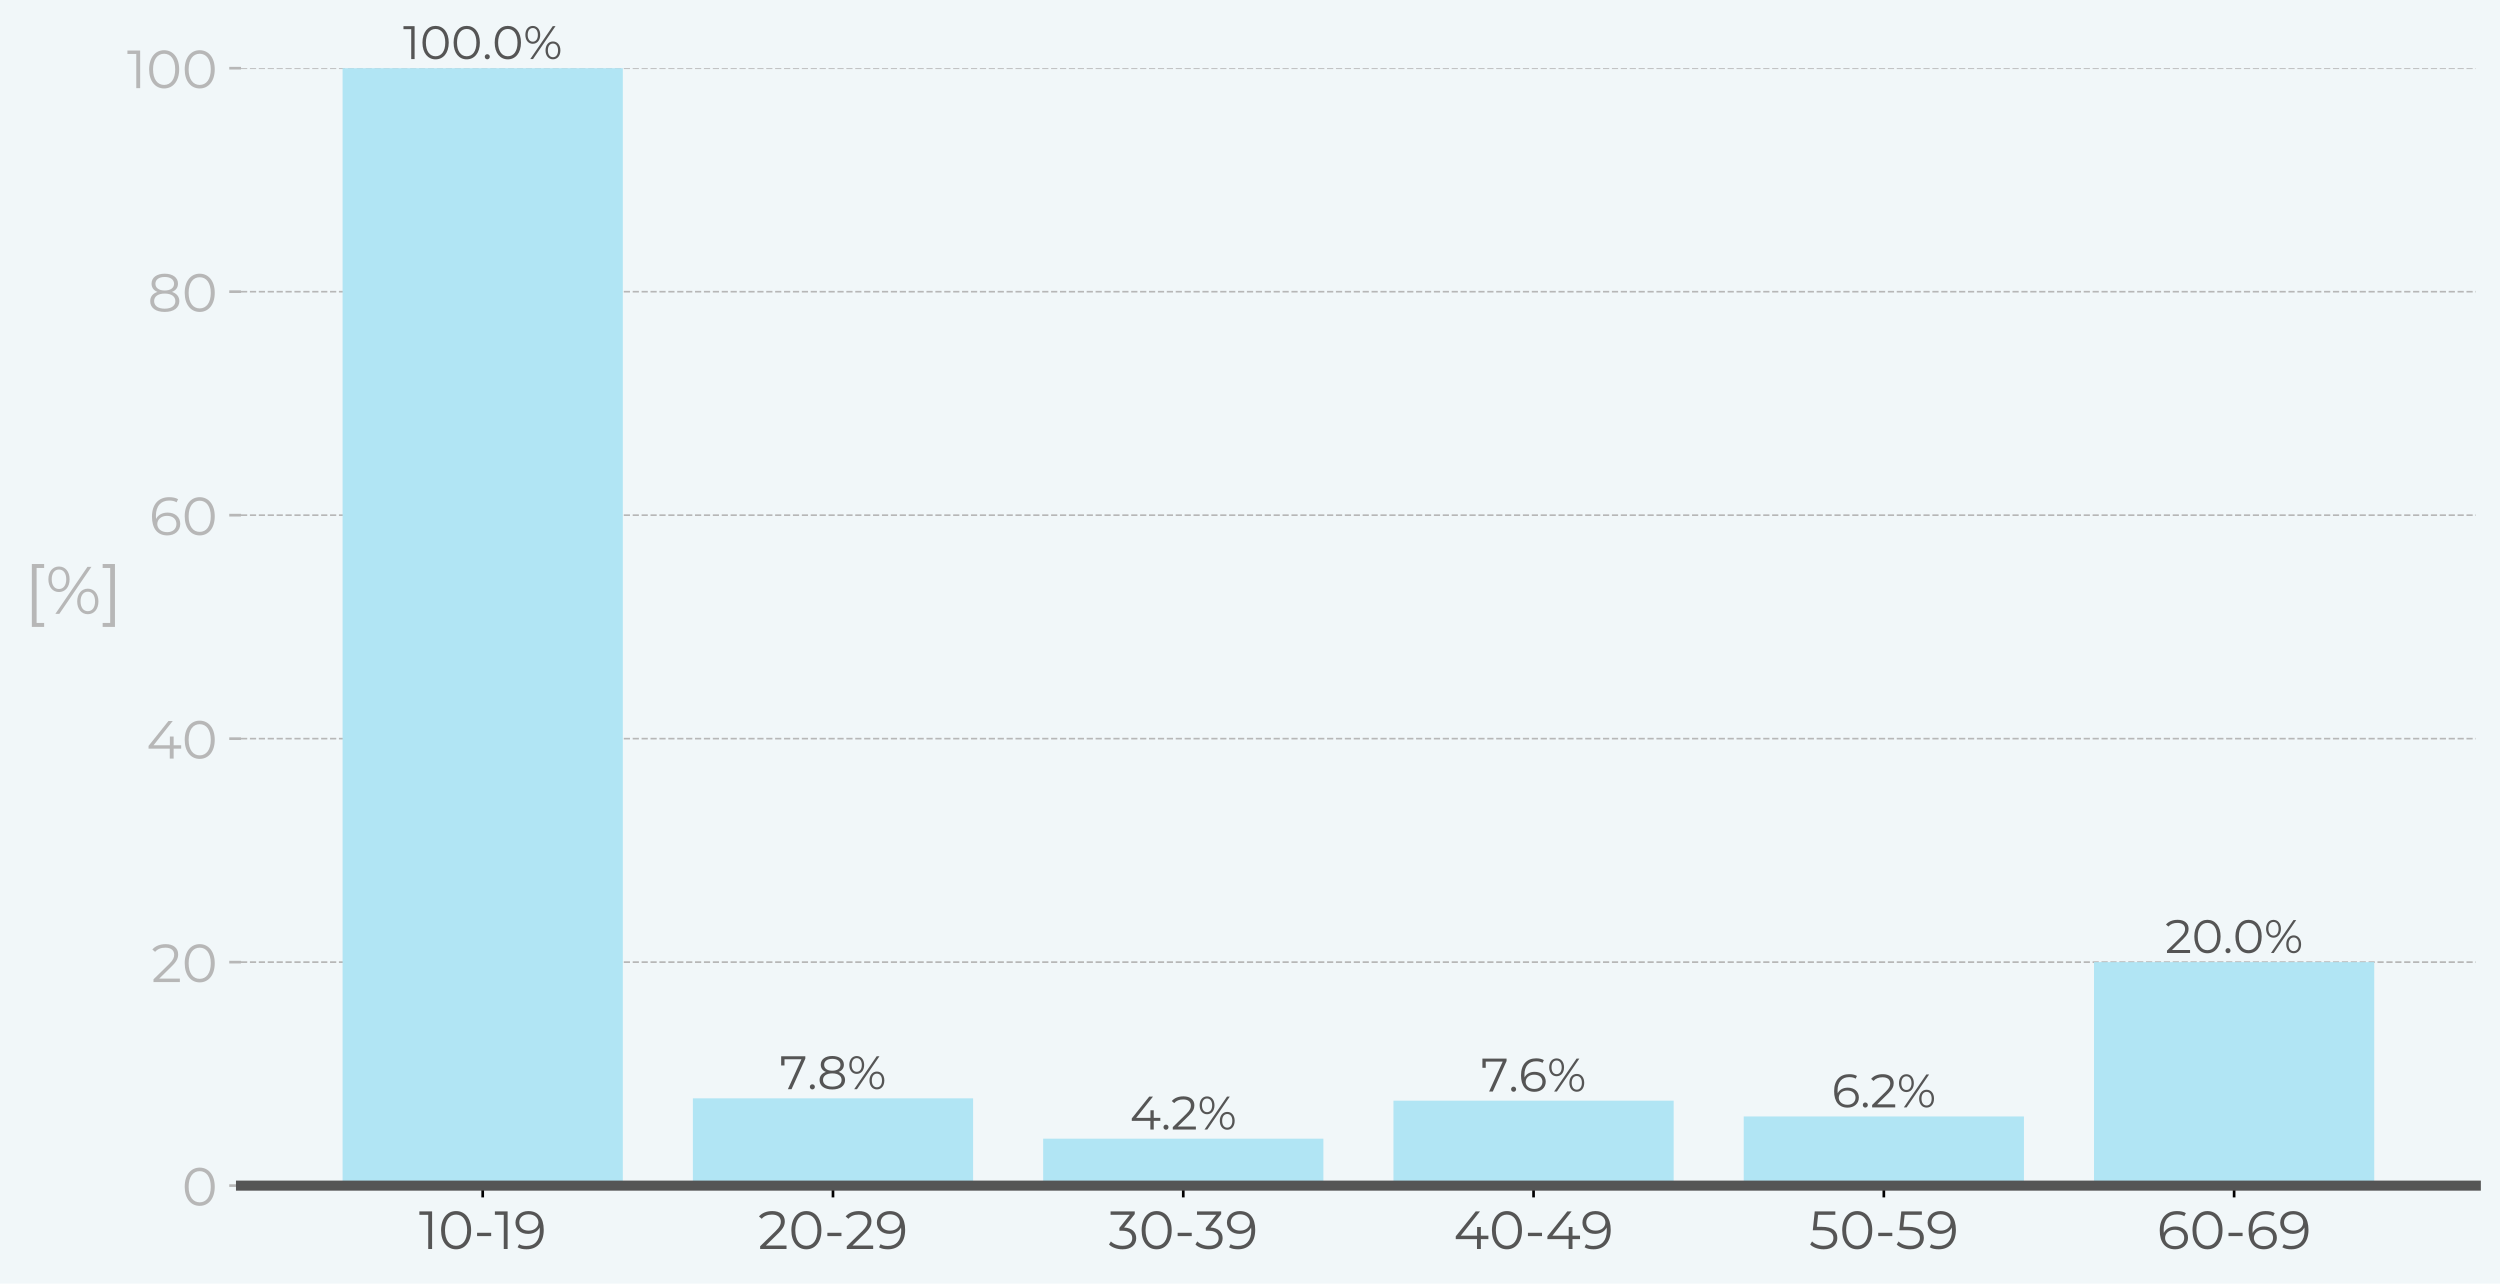
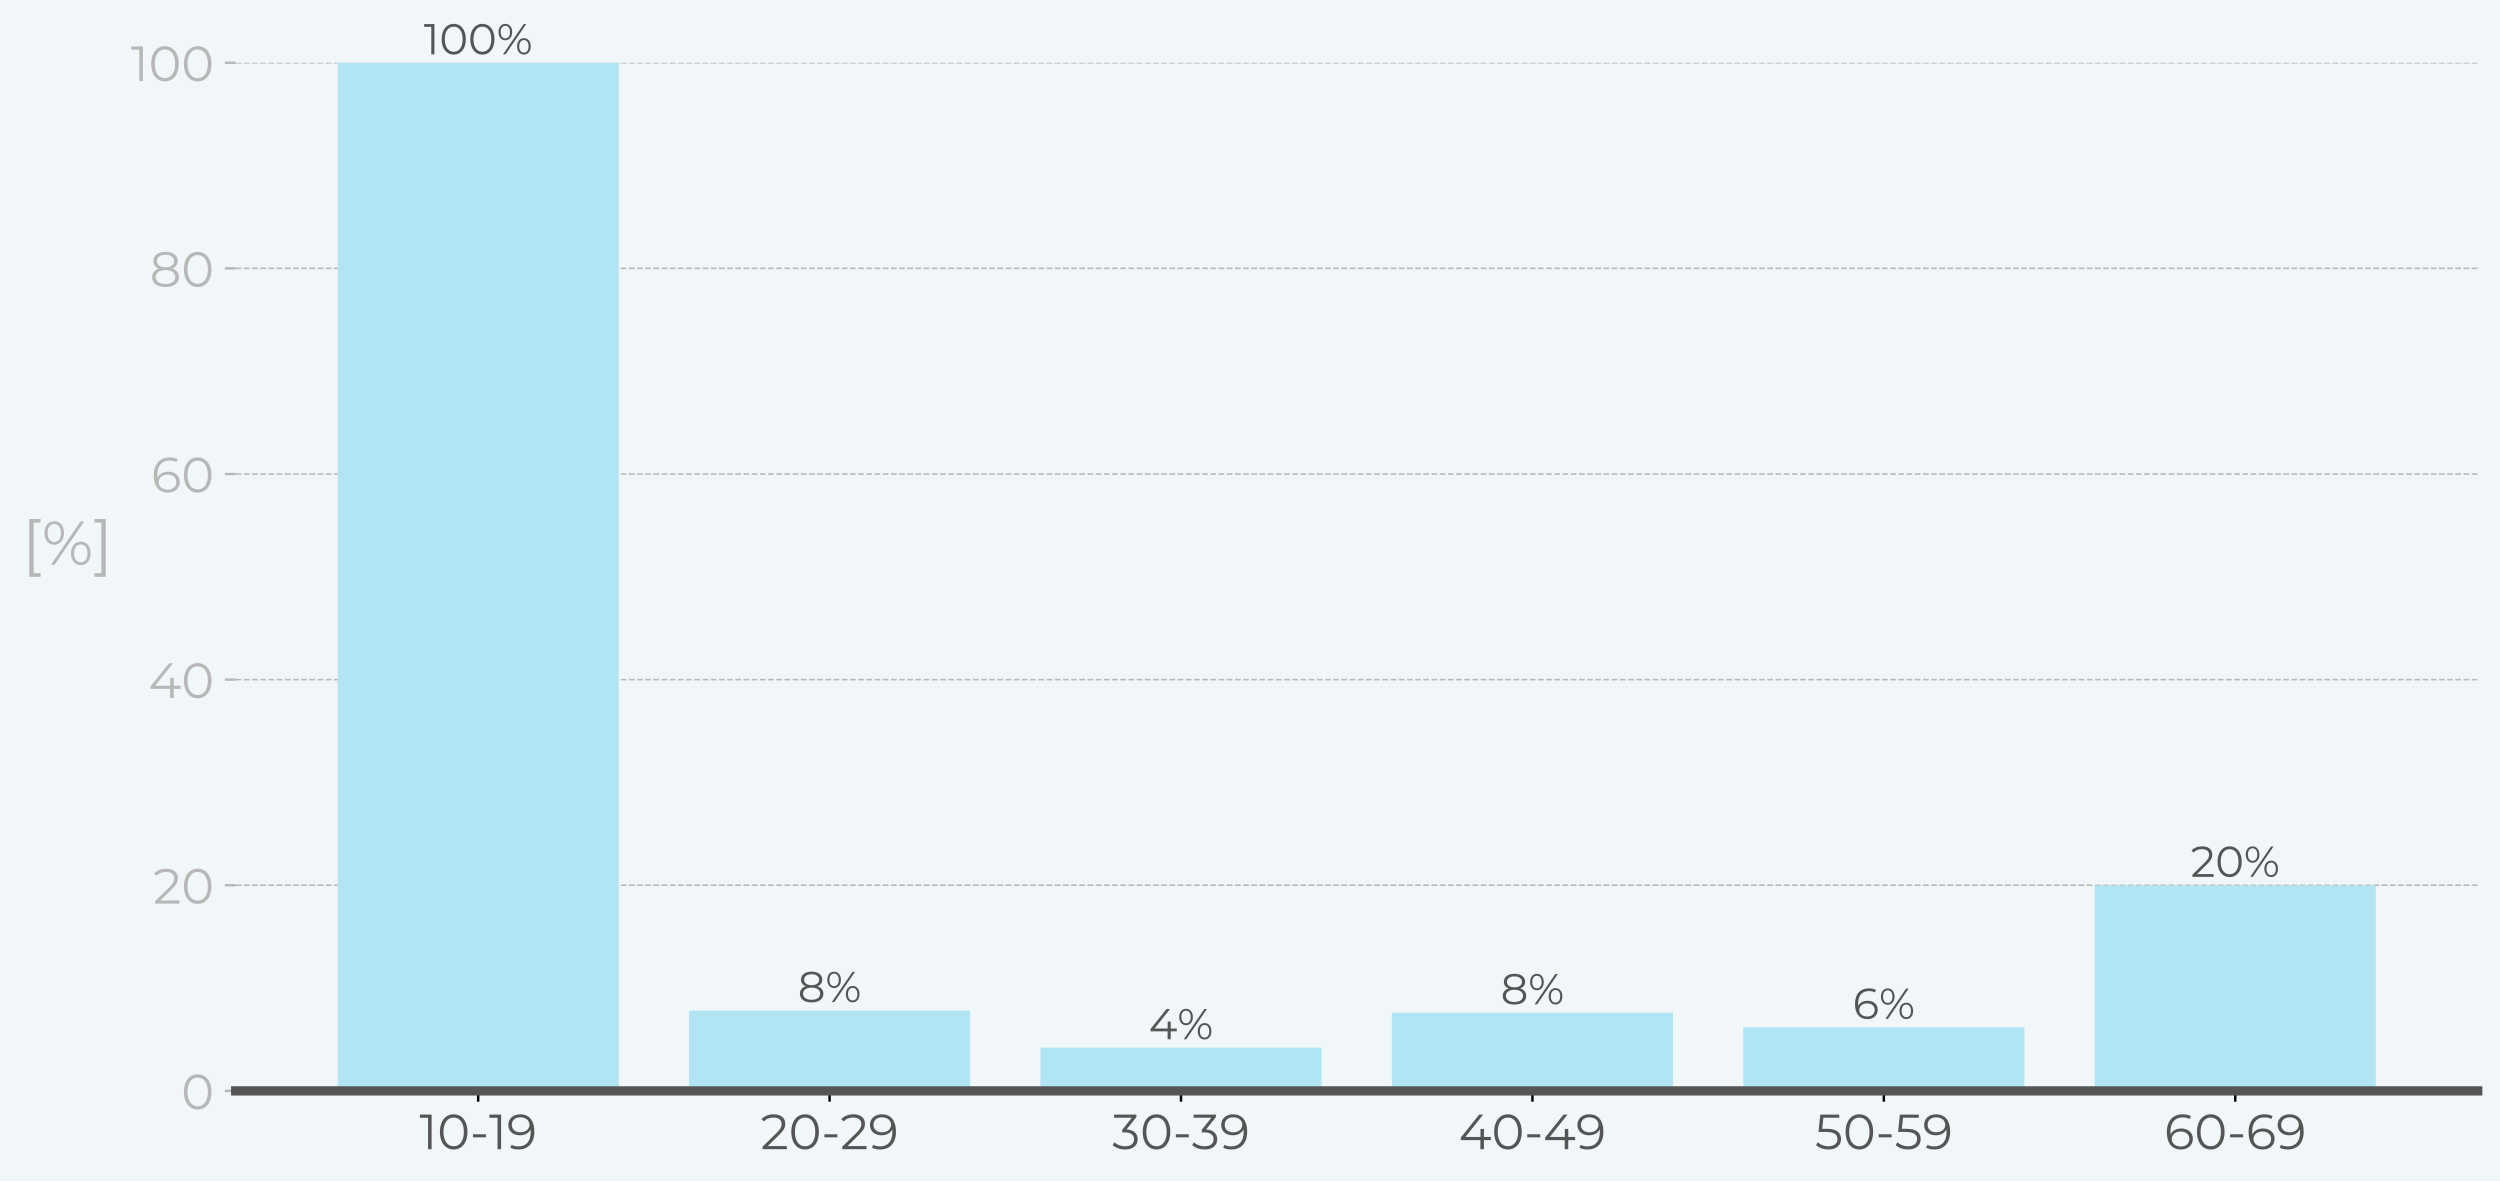
- <svg xmlns="http://www.w3.org/2000/svg" xmlns:xlink="http://www.w3.org/1999/xlink" width="744.226pt" height="382.123pt" viewBox="0 0 744.226 382.123" version="1.1">
+ <svg xmlns="http://www.w3.org/2000/svg" xmlns:xlink="http://www.w3.org/1999/xlink" width="808.855pt" height="382.123pt" viewBox="0 0 808.855 382.123" version="1.1">
  <defs>
    <style type="text/css">*{stroke-linejoin: round; stroke-linecap: butt}</style>
  </defs>
  <g id="figure_1">
    <g id="patch_1">
-       <path d="M 0 382.123  L 744.226 382.123  L 744.226 0  L 0 0  z " style="fill: #f1f7f9" />
+       <path d="M 0 382.123  L 808.855 382.123  L 808.855 0  L 0 0  z " style="fill: #f1f7f9" />
    </g>
    <g id="axes_1">
      <g id="patch_2">
-         <path d="M 71.746 352.945  L 737.026 352.945  L 737.026 20.305  L 71.746 20.305  z " style="fill: #f1f7f9" />
+         <path d="M 76.255 352.945  L 801.655 352.945  L 801.655 20.305  L 76.255 20.305  z " style="fill: #f1f7f9" />
      </g>
      <g id="matplotlib.axis_1">
        <g id="xtick_1">
          <g id="line2d_1">
            <defs>
-               <path id="m2960cafb03" d="M 0 0  L 0 3.5  " style="stroke: #000000; stroke-width: 0.8" />
+               <path id="me72fda0abc" d="M 0 0  L 0 3.5  " style="stroke: #000000; stroke-width: 0.8" />
            </defs>
            <g>
-               <use xlink:href="#m2960cafb03" x="143.696" y="352.945" style="stroke: #000000; stroke-width: 0.8" />
+               <use xlink:href="#me72fda0abc" x="154.707" y="352.945" style="stroke: #000000; stroke-width: 0.8" />
            </g>
          </g>
          <g id="text_1">
-             <g style="fill: #555555" transform="translate(124.6963 371.8178)scale(0.16 -0.16)">
+             <g style="fill: #555555" transform="translate(135.7074 371.8178)scale(0.16 -0.16)">
              <defs>
                <path id="Montserrat-Regular-31" d="M 58 4480  L 58 4070  L 1114 4070  L 1114 0  L 1574 0  L 1574 4480  L 58 4480  z " transform="scale(0.015625)" />
                <path id="Montserrat-Regular-30" d="M 2118 -38  C 3155 -38 3910 813 3910 2240  C 3910 3667 3155 4518 2118 4518  C 1082 4518 333 3667 333 2240  C 333 813 1082 -38 2118 -38  z M 2118 384  C 1338 384 800 1043 800 2240  C 800 3437 1338 4096 2118 4096  C 2899 4096 3437 3437 3437 2240  C 3437 1043 2899 384 2118 384  z " transform="scale(0.015625)" />
                <path id="Montserrat-Regular-2d" d="M 384 1536  L 2061 1536  L 2061 1933  L 384 1933  L 384 1536  z " transform="scale(0.015625)" />
                <path id="Montserrat-Regular-39" d="M 1728 4518  C 858 4518 198 3981 198 3142  C 198 2323 819 1798 1709 1798  C 2330 1798 2854 2074 3078 2566  C 3091 2432 3098 2304 3098 2202  C 3098 986 2477 365 1510 365  C 1178 365 870 422 640 576  L 454 205  C 736 32 1114 -38 1517 -38  C 2733 -38 3565 755 3565 2278  C 3565 3693 2918 4518 1728 4518  z M 1779 2189  C 1088 2189 653 2566 653 3155  C 653 3750 1101 4128 1747 4128  C 2522 4128 2931 3661 2931 3168  C 2931 2611 2464 2189 1779 2189  z " transform="scale(0.015625)" />
              </defs>
              <use xlink:href="#Montserrat-Regular-31" />
              <use xlink:href="#Montserrat-Regular-30" x="36.1" />
              <use xlink:href="#Montserrat-Regular-2d" x="102.3" />
              <use xlink:href="#Montserrat-Regular-31" x="140.5" />
              <use xlink:href="#Montserrat-Regular-39" x="176.6" />
            </g>
          </g>
        </g>
        <g id="xtick_2">
          <g id="line2d_2">
            <g>
-               <use xlink:href="#m2960cafb03" x="247.972" y="352.945" style="stroke: #000000; stroke-width: 0.8" />
+               <use xlink:href="#me72fda0abc" x="268.406" y="352.945" style="stroke: #000000; stroke-width: 0.8" />
            </g>
          </g>
          <g id="text_2">
-             <g style="fill: #555555" transform="translate(225.6597 371.8178)scale(0.16 -0.16)">
+             <g style="fill: #555555" transform="translate(246.0939 371.8178)scale(0.16 -0.16)">
              <defs>
                <path id="Montserrat-Regular-32" d="M 928 410  L 2451 1907  C 3053 2496 3187 2880 3187 3309  C 3187 4058 2611 4518 1702 4518  C 1018 4518 461 4288 115 3878  L 442 3597  C 736 3936 1139 4096 1664 4096  C 2349 4096 2714 3776 2714 3258  C 2714 2950 2618 2650 2112 2150  L 250 326  L 250 0  L 3392 0  L 3392 410  L 928 410  z " transform="scale(0.015625)" />
              </defs>
              <use xlink:href="#Montserrat-Regular-32" />
              <use xlink:href="#Montserrat-Regular-30" x="56.8" />
              <use xlink:href="#Montserrat-Regular-2d" x="123" />
              <use xlink:href="#Montserrat-Regular-32" x="161.2" />
              <use xlink:href="#Montserrat-Regular-39" x="218" />
            </g>
          </g>
        </g>
        <g id="xtick_3">
          <g id="line2d_3">
            <g>
-               <use xlink:href="#m2960cafb03" x="352.248" y="352.945" style="stroke: #000000; stroke-width: 0.8" />
+               <use xlink:href="#me72fda0abc" x="382.105" y="352.945" style="stroke: #000000; stroke-width: 0.8" />
            </g>
          </g>
          <g id="text_3">
-             <g style="fill: #555555" transform="translate(329.9981 371.8178)scale(0.16 -0.16)">
+             <g style="fill: #555555" transform="translate(359.8555 371.8178)scale(0.16 -0.16)">
              <defs>
                <path id="Montserrat-Regular-33" d="M 1856 2560  L 3123 4154  L 3123 4480  L 243 4480  L 243 4070  L 2534 4070  L 1293 2515  L 1293 2176  L 1613 2176  C 2445 2176 2822 1824 2822 1286  C 2822 730 2413 384 1670 384  C 1088 384 570 602 282 902  L 58 538  C 403 186 1024 -38 1670 -38  C 2752 -38 3296 538 3296 1286  C 3296 2003 2816 2509 1856 2560  z " transform="scale(0.015625)" />
              </defs>
              <use xlink:href="#Montserrat-Regular-33" />
              <use xlink:href="#Montserrat-Regular-30" x="56.4" />
              <use xlink:href="#Montserrat-Regular-2d" x="122.6" />
              <use xlink:href="#Montserrat-Regular-33" x="160.8" />
              <use xlink:href="#Montserrat-Regular-39" x="217.2" />
            </g>
          </g>
        </g>
        <g id="xtick_4">
          <g id="line2d_4">
            <g>
-               <use xlink:href="#m2960cafb03" x="456.524" y="352.945" style="stroke: #000000; stroke-width: 0.8" />
+               <use xlink:href="#me72fda0abc" x="495.805" y="352.945" style="stroke: #000000; stroke-width: 0.8" />
            </g>
          </g>
          <g id="text_4">
-             <g style="fill: #555555" transform="translate(432.7239 371.8178)scale(0.16 -0.16)">
+             <g style="fill: #555555" transform="translate(472.0045 371.8178)scale(0.16 -0.16)">
              <defs>
                <path id="Montserrat-Regular-34" d="M 4141 1587  L 3245 1587  L 3245 2624  L 2797 2624  L 2797 1587  L 851 1587  L 3142 4480  L 2630 4480  L 256 1510  L 256 1178  L 2784 1178  L 2784 0  L 3245 0  L 3245 1178  L 4141 1178  L 4141 1587  z " transform="scale(0.015625)" />
              </defs>
              <use xlink:href="#Montserrat-Regular-34" />
              <use xlink:href="#Montserrat-Regular-30" x="66.1" />
              <use xlink:href="#Montserrat-Regular-2d" x="132.3" />
              <use xlink:href="#Montserrat-Regular-34" x="170.5" />
              <use xlink:href="#Montserrat-Regular-39" x="236.6" />
            </g>
          </g>
        </g>
        <g id="xtick_5">
          <g id="line2d_5">
            <g>
-               <use xlink:href="#m2960cafb03" x="560.8" y="352.945" style="stroke: #000000; stroke-width: 0.8" />
+               <use xlink:href="#me72fda0abc" x="609.504" y="352.945" style="stroke: #000000; stroke-width: 0.8" />
            </g>
          </g>
          <g id="text_5">
-             <g style="fill: #555555" transform="translate(538.5198 371.8178)scale(0.16 -0.16)">
+             <g style="fill: #555555" transform="translate(587.2236 371.8178)scale(0.16 -0.16)">
              <defs>
                <path id="Montserrat-Regular-35" d="M 1510 2643  L 934 2643  L 1088 4070  L 3136 4070  L 3136 4480  L 685 4480  L 454 2234  L 1408 2234  C 2547 2234 2906 1875 2906 1299  C 2906 755 2502 384 1741 384  C 1165 384 653 602 365 902  L 141 538  C 486 186 1101 -38 1747 -38  C 2842 -38 3373 557 3373 1318  C 3373 2112 2861 2643 1510 2643  z " transform="scale(0.015625)" />
              </defs>
              <use xlink:href="#Montserrat-Regular-35" />
              <use xlink:href="#Montserrat-Regular-30" x="56.6" />
              <use xlink:href="#Montserrat-Regular-2d" x="122.8" />
              <use xlink:href="#Montserrat-Regular-35" x="161" />
              <use xlink:href="#Montserrat-Regular-39" x="217.6" />
            </g>
          </g>
        </g>
        <g id="xtick_6">
          <g id="line2d_6">
            <g>
-               <use xlink:href="#m2960cafb03" x="665.076" y="352.945" style="stroke: #000000; stroke-width: 0.8" />
+               <use xlink:href="#me72fda0abc" x="723.203" y="352.945" style="stroke: #000000; stroke-width: 0.8" />
            </g>
          </g>
          <g id="text_6">
-             <g style="fill: #555555" transform="translate(642.1057 371.8178)scale(0.16 -0.16)">
+             <g style="fill: #555555" transform="translate(700.2326 371.8178)scale(0.16 -0.16)">
              <defs>
                <path id="Montserrat-Regular-36" d="M 2189 2682  C 1568 2682 1043 2406 819 1914  C 806 2048 800 2176 800 2278  C 800 3494 1421 4115 2387 4115  C 2720 4115 3027 4058 3258 3904  L 3443 4275  C 3162 4448 2784 4518 2381 4518  C 1165 4518 333 3725 333 2202  C 333 787 979 -38 2170 -38  C 3040 -38 3699 499 3699 1338  C 3699 2157 3078 2682 2189 2682  z M 2150 352  C 1376 352 966 819 966 1312  C 966 1869 1434 2291 2118 2291  C 2810 2291 3245 1914 3245 1325  C 3245 730 2797 352 2150 352  z " transform="scale(0.015625)" />
              </defs>
              <use xlink:href="#Montserrat-Regular-36" />
              <use xlink:href="#Montserrat-Regular-30" x="60.9" />
              <use xlink:href="#Montserrat-Regular-2d" x="127.1" />
              <use xlink:href="#Montserrat-Regular-36" x="165.3" />
              <use xlink:href="#Montserrat-Regular-39" x="226.2" />
            </g>
          </g>
        </g>
      </g>
      <g id="matplotlib.axis_2">
        <g id="ytick_1">
          <g id="line2d_7">
-             <path d="M 71.746 352.945  L 737.026 352.945  " clip-path="url(#p4b65444426)" style="fill: none; stroke-dasharray: 1.85,0.8; stroke-dashoffset: 0; stroke: #b7b7b7; stroke-width: 0.5" />
+             <path d="M 76.255 352.945  L 801.655 352.945  " clip-path="url(#pd6d5b2f827)" style="fill: none; stroke-dasharray: 1.85,0.8; stroke-dashoffset: 0; stroke: #b7b7b7; stroke-width: 0.5" />
          </g>
          <g id="line2d_8">
            <defs>
-               <path id="md6894da1b5" d="M 0 0  L -3.5 0  " style="stroke: #b7b7b7; stroke-width: 0.8" />
+               <path id="m2e5a61dd16" d="M 0 0  L -3.5 0  " style="stroke: #b7b7b7; stroke-width: 0.8" />
            </defs>
            <g>
-               <use xlink:href="#md6894da1b5" x="71.746" y="352.945" style="fill: #b7b7b7; stroke: #b7b7b7; stroke-width: 0.8" />
+               <use xlink:href="#m2e5a61dd16" x="76.255" y="352.945" style="fill: #b7b7b7; stroke: #b7b7b7; stroke-width: 0.8" />
            </g>
          </g>
          <g id="text_7">
-             <g style="fill: #b7b7b7" transform="translate(54.1535 358.8816)scale(0.16 -0.16)">
+             <g style="fill: #b7b7b7" transform="translate(58.6625 358.8816)scale(0.16 -0.16)">
              <use xlink:href="#Montserrat-Regular-30" />
            </g>
          </g>
        </g>
        <g id="ytick_2">
          <g id="line2d_9">
-             <path d="M 71.746 286.417  L 737.026 286.417  " clip-path="url(#p4b65444426)" style="fill: none; stroke-dasharray: 1.85,0.8; stroke-dashoffset: 0; stroke: #b7b7b7; stroke-width: 0.5" />
+             <path d="M 76.255 286.417  L 801.655 286.417  " clip-path="url(#pd6d5b2f827)" style="fill: none; stroke-dasharray: 1.85,0.8; stroke-dashoffset: 0; stroke: #b7b7b7; stroke-width: 0.5" />
          </g>
          <g id="line2d_10">
            <g>
-               <use xlink:href="#md6894da1b5" x="71.746" y="286.417" style="fill: #b7b7b7; stroke: #b7b7b7; stroke-width: 0.8" />
+               <use xlink:href="#m2e5a61dd16" x="76.255" y="286.417" style="fill: #b7b7b7; stroke: #b7b7b7; stroke-width: 0.8" />
            </g>
          </g>
          <g id="text_8">
-             <g style="fill: #b7b7b7" transform="translate(45.066 292.3536)scale(0.16 -0.16)">
+             <g style="fill: #b7b7b7" transform="translate(49.575 292.3536)scale(0.16 -0.16)">
              <use xlink:href="#Montserrat-Regular-32" />
              <use xlink:href="#Montserrat-Regular-30" x="56.8" />
            </g>
          </g>
        </g>
        <g id="ytick_3">
          <g id="line2d_11">
-             <path d="M 71.746 219.889  L 737.026 219.889  " clip-path="url(#p4b65444426)" style="fill: none; stroke-dasharray: 1.85,0.8; stroke-dashoffset: 0; stroke: #b7b7b7; stroke-width: 0.5" />
+             <path d="M 76.255 219.889  L 801.655 219.889  " clip-path="url(#pd6d5b2f827)" style="fill: none; stroke-dasharray: 1.85,0.8; stroke-dashoffset: 0; stroke: #b7b7b7; stroke-width: 0.5" />
          </g>
          <g id="line2d_12">
            <g>
-               <use xlink:href="#md6894da1b5" x="71.746" y="219.889" style="fill: #b7b7b7; stroke: #b7b7b7; stroke-width: 0.8" />
+               <use xlink:href="#m2e5a61dd16" x="76.255" y="219.889" style="fill: #b7b7b7; stroke: #b7b7b7; stroke-width: 0.8" />
            </g>
          </g>
          <g id="text_9">
-             <g style="fill: #b7b7b7" transform="translate(43.5785 225.8256)scale(0.16 -0.16)">
+             <g style="fill: #b7b7b7" transform="translate(48.0875 225.8256)scale(0.16 -0.16)">
              <use xlink:href="#Montserrat-Regular-34" />
              <use xlink:href="#Montserrat-Regular-30" x="66.1" />
            </g>
          </g>
        </g>
        <g id="ytick_4">
          <g id="line2d_13">
-             <path d="M 71.746 153.361  L 737.026 153.361  " clip-path="url(#p4b65444426)" style="fill: none; stroke-dasharray: 1.85,0.8; stroke-dashoffset: 0; stroke: #b7b7b7; stroke-width: 0.5" />
+             <path d="M 76.255 153.361  L 801.655 153.361  " clip-path="url(#pd6d5b2f827)" style="fill: none; stroke-dasharray: 1.85,0.8; stroke-dashoffset: 0; stroke: #b7b7b7; stroke-width: 0.5" />
          </g>
          <g id="line2d_14">
            <g>
-               <use xlink:href="#md6894da1b5" x="71.746" y="153.361" style="fill: #b7b7b7; stroke: #b7b7b7; stroke-width: 0.8" />
+               <use xlink:href="#m2e5a61dd16" x="76.255" y="153.361" style="fill: #b7b7b7; stroke: #b7b7b7; stroke-width: 0.8" />
            </g>
          </g>
          <g id="text_10">
-             <g style="fill: #b7b7b7" transform="translate(44.4085 159.2976)scale(0.16 -0.16)">
+             <g style="fill: #b7b7b7" transform="translate(48.9175 159.2976)scale(0.16 -0.16)">
              <use xlink:href="#Montserrat-Regular-36" />
              <use xlink:href="#Montserrat-Regular-30" x="60.9" />
            </g>
          </g>
        </g>
        <g id="ytick_5">
          <g id="line2d_15">
-             <path d="M 71.746 86.833  L 737.026 86.833  " clip-path="url(#p4b65444426)" style="fill: none; stroke-dasharray: 1.85,0.8; stroke-dashoffset: 0; stroke: #b7b7b7; stroke-width: 0.5" />
+             <path d="M 76.255 86.833  L 801.655 86.833  " clip-path="url(#pd6d5b2f827)" style="fill: none; stroke-dasharray: 1.85,0.8; stroke-dashoffset: 0; stroke: #b7b7b7; stroke-width: 0.5" />
          </g>
          <g id="line2d_16">
            <g>
-               <use xlink:href="#md6894da1b5" x="71.746" y="86.833" style="fill: #b7b7b7; stroke: #b7b7b7; stroke-width: 0.8" />
+               <use xlink:href="#m2e5a61dd16" x="76.255" y="86.833" style="fill: #b7b7b7; stroke: #b7b7b7; stroke-width: 0.8" />
            </g>
          </g>
          <g id="text_11">
-             <g style="fill: #b7b7b7" transform="translate(43.946 92.76956)scale(0.16 -0.16)">
+             <g style="fill: #b7b7b7" transform="translate(48.455 92.76956)scale(0.16 -0.16)">
              <defs>
                <path id="Montserrat-Regular-38" d="M 2899 2349  C 3360 2528 3616 2867 3616 3334  C 3616 4064 2982 4518 2035 4518  C 1088 4518 467 4064 467 3334  C 467 2867 717 2528 1171 2349  C 614 2163 307 1786 307 1248  C 307 454 960 -38 2035 -38  C 3104 -38 3776 454 3776 1248  C 3776 1779 3462 2163 2899 2349  z M 928 3322  C 928 3821 1357 4128 2035 4128  C 2707 4128 3149 3821 3149 3315  C 3149 2829 2733 2515 2035 2515  C 1338 2515 928 2829 928 3322  z M 2035 352  C 1242 352 774 698 774 1254  C 774 1805 1242 2150 2035 2150  C 2829 2150 3302 1805 3302 1254  C 3302 698 2829 352 2035 352  z " transform="scale(0.015625)" />
              </defs>
              <use xlink:href="#Montserrat-Regular-38" />
              <use xlink:href="#Montserrat-Regular-30" x="63.8" />
            </g>
          </g>
        </g>
        <g id="ytick_6">
          <g id="line2d_17">
-             <path d="M 71.746 20.305  L 737.026 20.305  " clip-path="url(#p4b65444426)" style="fill: none; stroke-dasharray: 1.85,0.8; stroke-dashoffset: 0; stroke: #b7b7b7; stroke-width: 0.5" />
+             <path d="M 76.255 20.305  L 801.655 20.305  " clip-path="url(#pd6d5b2f827)" style="fill: none; stroke-dasharray: 1.85,0.8; stroke-dashoffset: 0; stroke: #b7b7b7; stroke-width: 0.5" />
          </g>
          <g id="line2d_18">
            <g>
-               <use xlink:href="#md6894da1b5" x="71.746" y="20.305" style="fill: #b7b7b7; stroke: #b7b7b7; stroke-width: 0.8" />
+               <use xlink:href="#m2e5a61dd16" x="76.255" y="20.305" style="fill: #b7b7b7; stroke: #b7b7b7; stroke-width: 0.8" />
            </g>
          </g>
          <g id="text_12">
-             <g style="fill: #b7b7b7" transform="translate(37.786 26.24156)scale(0.16 -0.16)">
+             <g style="fill: #b7b7b7" transform="translate(42.295 26.24156)scale(0.16 -0.16)">
              <use xlink:href="#Montserrat-Regular-31" />
              <use xlink:href="#Montserrat-Regular-30" x="36.1" />
              <use xlink:href="#Montserrat-Regular-30" x="102.3" />
            </g>
          </g>
        </g>
        <g id="text_13">
          <g style="fill: #b7b7b7" transform="translate(7.2 182.7441)scale(0.2 -0.2)">
            <defs>
              <path id="Montserrat-Regular-5b" d="M 730 -1242  L 1901 -1242  L 1901 -864  L 1184 -864  L 1184 4371  L 1901 4371  L 1901 4749  L 730 4749  L 730 -1242  z " transform="scale(0.015625)" />
              <path id="Montserrat-Regular-25" d="M 1280 2080  C 1875 2080 2291 2560 2291 3296  C 2291 4032 1875 4512 1280 4512  C 678 4512 269 4026 269 3296  C 269 2566 678 2080 1280 2080  z M 934 0  L 1312 0  L 4371 4480  L 3994 4480  L 934 0  z M 1280 2368  C 858 2368 589 2720 589 3296  C 589 3872 858 4224 1280 4224  C 1696 4224 1971 3878 1971 3296  C 1971 2714 1696 2368 1280 2368  z M 4026 -32  C 4627 -32 5037 454 5037 1184  C 5037 1914 4627 2400 4026 2400  C 3430 2400 3014 1914 3014 1184  C 3014 454 3430 -32 4026 -32  z M 4026 256  C 3610 256 3334 602 3334 1184  C 3334 1766 3610 2112 4026 2112  C 4448 2112 4717 1760 4717 1184  C 4717 608 4448 256 4026 256  z " transform="scale(0.015625)" />
              <path id="Montserrat-Regular-5d" d="M 1306 -1242  L 1306 4749  L 134 4749  L 134 4371  L 851 4371  L 851 -864  L 134 -864  L 134 -1242  L 1306 -1242  z " transform="scale(0.015625)" />
            </defs>
            <use xlink:href="#Montserrat-Regular-5b" />
            <use xlink:href="#Montserrat-Regular-25" x="31.8" />
            <use xlink:href="#Montserrat-Regular-5d" x="114.7" />
          </g>
        </g>
      </g>
      <g id="patch_3">
-         <path d="M 101.986 352.945  L 185.407 352.945  L 185.407 20.305  L 101.986 20.305  z " clip-path="url(#p4b65444426)" style="fill: #b1e5f4" />
+         <path d="M 109.228 352.945  L 200.187 352.945  L 200.187 20.305  L 109.228 20.305  z " clip-path="url(#pd6d5b2f827)" style="fill: #b1e5f4" />
      </g>
      <g id="patch_4">
-         <path d="M 206.262 352.945  L 289.683 352.945  L 289.683 326.958  L 206.262 326.958  z " clip-path="url(#p4b65444426)" style="fill: #b1e5f4" />
+         <path d="M 222.927 352.945  L 313.886 352.945  L 313.886 326.958  L 222.927 326.958  z " clip-path="url(#pd6d5b2f827)" style="fill: #b1e5f4" />
      </g>
      <g id="patch_5">
-         <path d="M 310.538 352.945  L 393.958 352.945  L 393.958 338.969  L 310.538 338.969  z " clip-path="url(#p4b65444426)" style="fill: #b1e5f4" />
+         <path d="M 336.626 352.945  L 427.585 352.945  L 427.585 338.969  L 336.626 338.969  z " clip-path="url(#pd6d5b2f827)" style="fill: #b1e5f4" />
      </g>
      <g id="patch_6">
-         <path d="M 414.814 352.945  L 498.234 352.945  L 498.234 327.657  L 414.814 327.657  z " clip-path="url(#p4b65444426)" style="fill: #b1e5f4" />
+         <path d="M 450.325 352.945  L 541.284 352.945  L 541.284 327.657  L 450.325 327.657  z " clip-path="url(#pd6d5b2f827)" style="fill: #b1e5f4" />
      </g>
      <g id="patch_7">
-         <path d="M 519.089 352.945  L 602.51 352.945  L 602.51 332.37  L 519.089 332.37  z " clip-path="url(#p4b65444426)" style="fill: #b1e5f4" />
+         <path d="M 564.024 352.945  L 654.983 352.945  L 654.983 332.37  L 564.024 332.37  z " clip-path="url(#pd6d5b2f827)" style="fill: #b1e5f4" />
      </g>
      <g id="patch_8">
-         <path d="M 623.365 352.945  L 706.786 352.945  L 706.786 286.417  L 623.365 286.417  z " clip-path="url(#p4b65444426)" style="fill: #b1e5f4" />
+         <path d="M 677.723 352.945  L 768.682 352.945  L 768.682 286.417  L 677.723 286.417  z " clip-path="url(#pd6d5b2f827)" style="fill: #b1e5f4" />
      </g>
      <g id="text_14">
-         <g style="fill: #555555" transform="translate(119.9795 17.58844)scale(0.14 -0.14)">
-           <defs>
-             <path id="Montserrat-Regular-2e" d="M 678 -32  C 864 -32 1024 122 1024 320  C 1024 518 864 666 678 666  C 493 666 339 518 339 320  C 339 122 493 -32 678 -32  z " transform="scale(0.015625)" />
-           </defs>
+         <g style="fill: #555555" transform="translate(137.1089 17.58844)scale(0.14 -0.14)">
          <use xlink:href="#Montserrat-Regular-31" />
          <use xlink:href="#Montserrat-Regular-30" x="36.1" />
          <use xlink:href="#Montserrat-Regular-30" x="102.3" />
-           <use xlink:href="#Montserrat-Regular-2e" x="168.5" />
-           <use xlink:href="#Montserrat-Regular-30" x="189.7" />
-           <use xlink:href="#Montserrat-Regular-25" x="255.9" />
+           <use xlink:href="#Montserrat-Regular-25" x="168.5" />
        </g>
      </g>
      <g id="text_15">
-         <g style="fill: #555555" transform="translate(232.0953 324.2409)scale(0.14 -0.14)">
-           <defs>
-             <path id="Montserrat-Regular-37" d="M 205 4480  L 205 3232  L 659 3232  L 659 4070  L 2963 4070  L 1120 0  L 1619 0  L 3494 4154  L 3494 4480  L 205 4480  z " transform="scale(0.015625)" />
-           </defs>
-           <use xlink:href="#Montserrat-Regular-37" />
-           <use xlink:href="#Montserrat-Regular-2e" x="58.9" />
-           <use xlink:href="#Montserrat-Regular-38" x="80.1" />
-           <use xlink:href="#Montserrat-Regular-25" x="143.9" />
+         <g style="fill: #555555" transform="translate(258.1372 324.2409)scale(0.14 -0.14)">
+           <use xlink:href="#Montserrat-Regular-38" />
+           <use xlink:href="#Montserrat-Regular-25" x="63.8" />
        </g>
      </g>
      <g id="text_16">
-         <g style="fill: #555555" transform="translate(336.3581 336.252)scale(0.14 -0.14)">
+         <g style="fill: #555555" transform="translate(371.6755 336.252)scale(0.14 -0.14)">
          <use xlink:href="#Montserrat-Regular-34" />
-           <use xlink:href="#Montserrat-Regular-2e" x="66.1" />
-           <use xlink:href="#Montserrat-Regular-32" x="87.3" />
-           <use xlink:href="#Montserrat-Regular-25" x="144.1" />
+           <use xlink:href="#Montserrat-Regular-25" x="66.1" />
        </g>
      </g>
      <g id="text_17">
-         <g style="fill: #555555" transform="translate(440.8494 324.94)scale(0.14 -0.14)">
-           <use xlink:href="#Montserrat-Regular-37" />
-           <use xlink:href="#Montserrat-Regular-2e" x="58.9" />
-           <use xlink:href="#Montserrat-Regular-36" x="80.1" />
-           <use xlink:href="#Montserrat-Regular-25" x="141" />
+         <g style="fill: #555555" transform="translate(485.5353 324.94)scale(0.14 -0.14)">
+           <use xlink:href="#Montserrat-Regular-38" />
+           <use xlink:href="#Montserrat-Regular-25" x="63.8" />
        </g>
      </g>
      <g id="text_18">
-         <g style="fill: #555555" transform="translate(545.2729 329.6528)scale(0.14 -0.14)">
+         <g style="fill: #555555" transform="translate(599.4367 329.6528)scale(0.14 -0.14)">
          <use xlink:href="#Montserrat-Regular-36" />
-           <use xlink:href="#Montserrat-Regular-2e" x="60.9" />
-           <use xlink:href="#Montserrat-Regular-32" x="82.1" />
-           <use xlink:href="#Montserrat-Regular-25" x="138.9" />
+           <use xlink:href="#Montserrat-Regular-25" x="60.9" />
        </g>
      </g>
      <g id="text_19">
-         <g style="fill: #555555" transform="translate(644.5438 283.7004)scale(0.14 -0.14)">
+         <g style="fill: #555555" transform="translate(708.7892 283.7004)scale(0.14 -0.14)">
          <use xlink:href="#Montserrat-Regular-32" />
          <use xlink:href="#Montserrat-Regular-30" x="56.8" />
-           <use xlink:href="#Montserrat-Regular-2e" x="123" />
-           <use xlink:href="#Montserrat-Regular-30" x="144.2" />
-           <use xlink:href="#Montserrat-Regular-25" x="210.4" />
+           <use xlink:href="#Montserrat-Regular-25" x="123" />
        </g>
      </g>
      <g id="line2d_19">
-         <path d="M 71.746 352.945  L 737.026 352.945  " style="fill: none; stroke: #555555; stroke-width: 3; stroke-linecap: square" />
+         <path d="M 76.255 352.945  L 801.655 352.945  " style="fill: none; stroke: #555555; stroke-width: 3; stroke-linecap: square" />
      </g>
    </g>
  </g>
  <defs>
-     <clipPath id="p4b65444426">
-       <rect x="71.746" y="20.305" width="665.28" height="332.64" />
+     <clipPath id="pd6d5b2f827">
+       <rect x="76.255" y="20.305" width="725.4" height="332.64" />
    </clipPath>
  </defs>
</svg>
